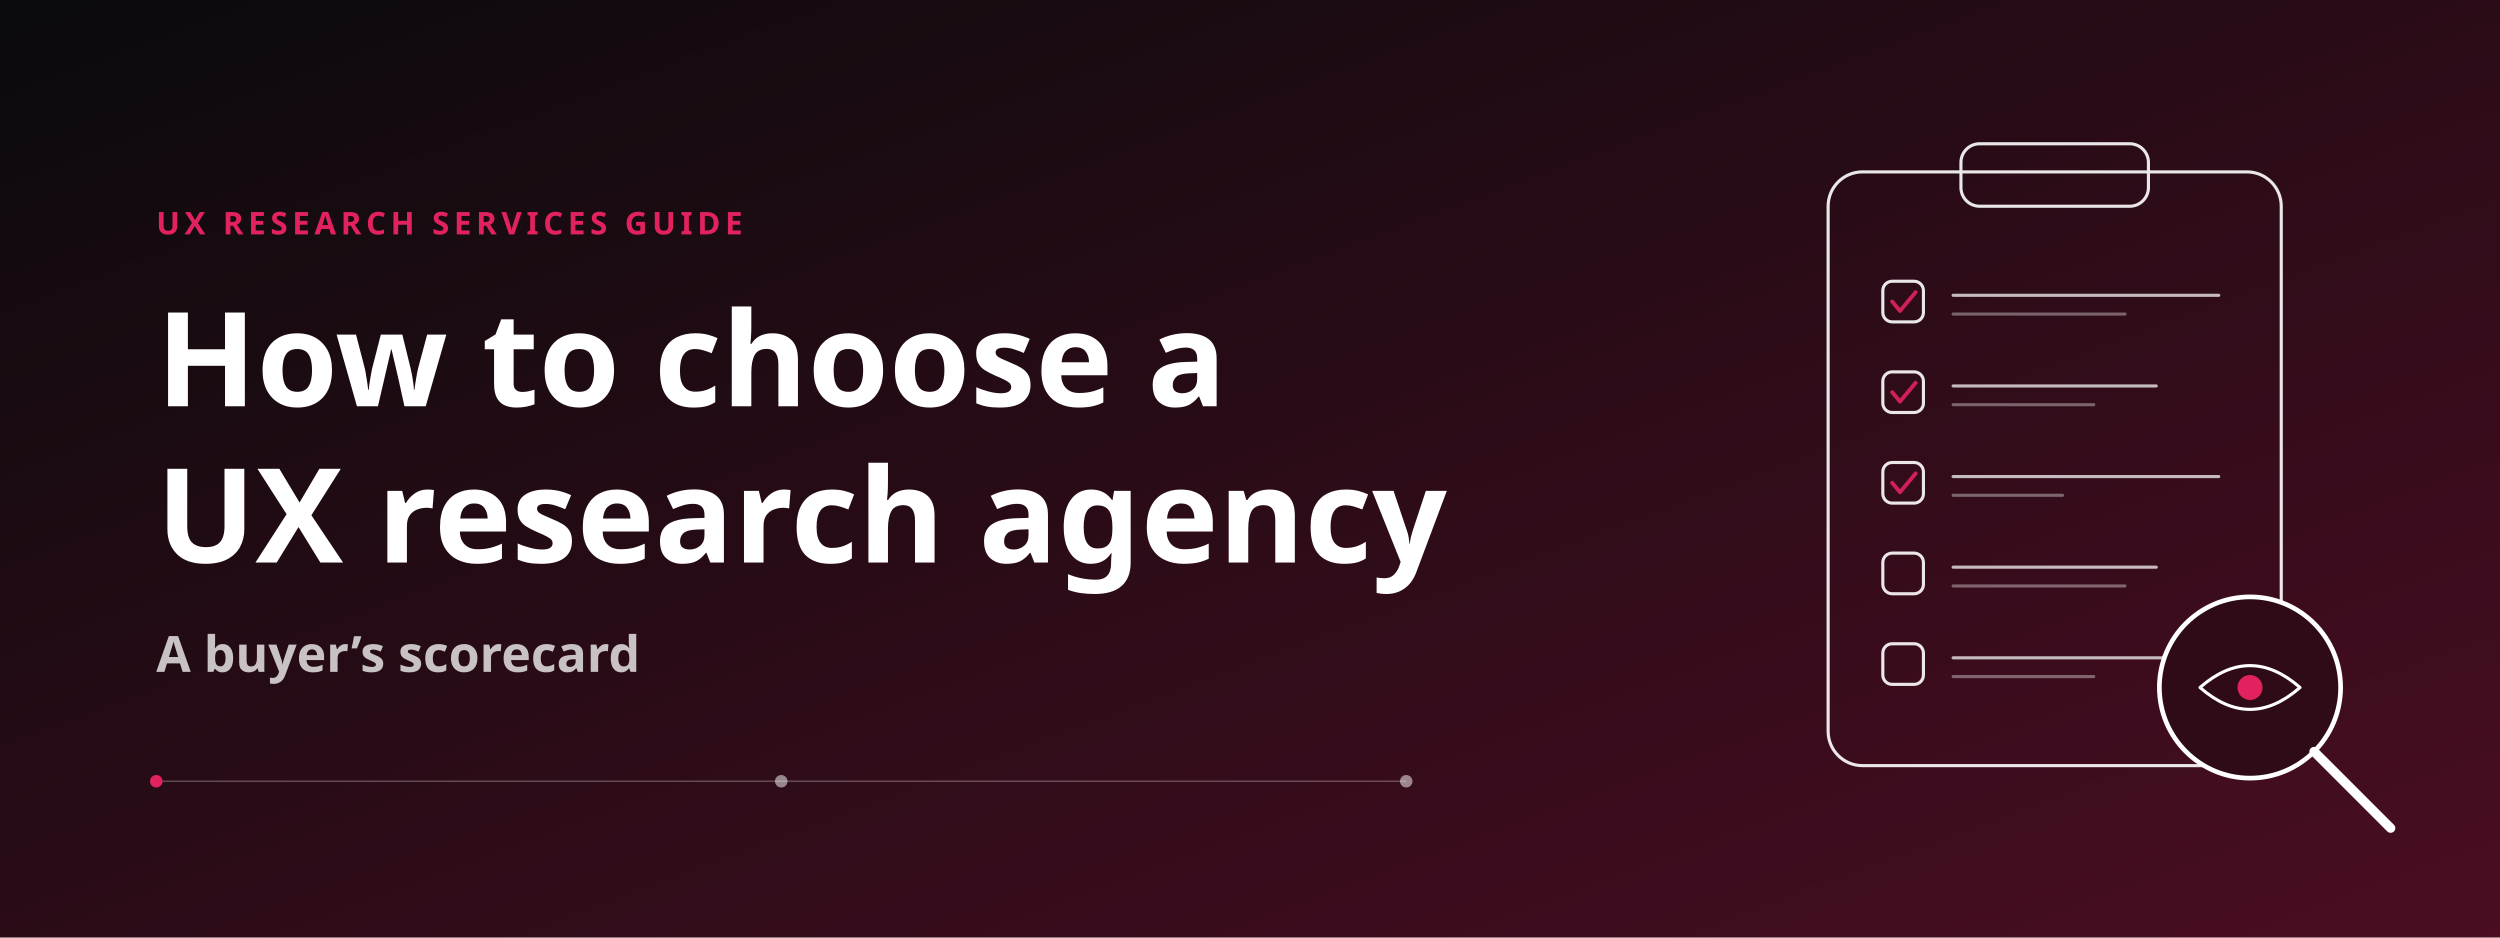
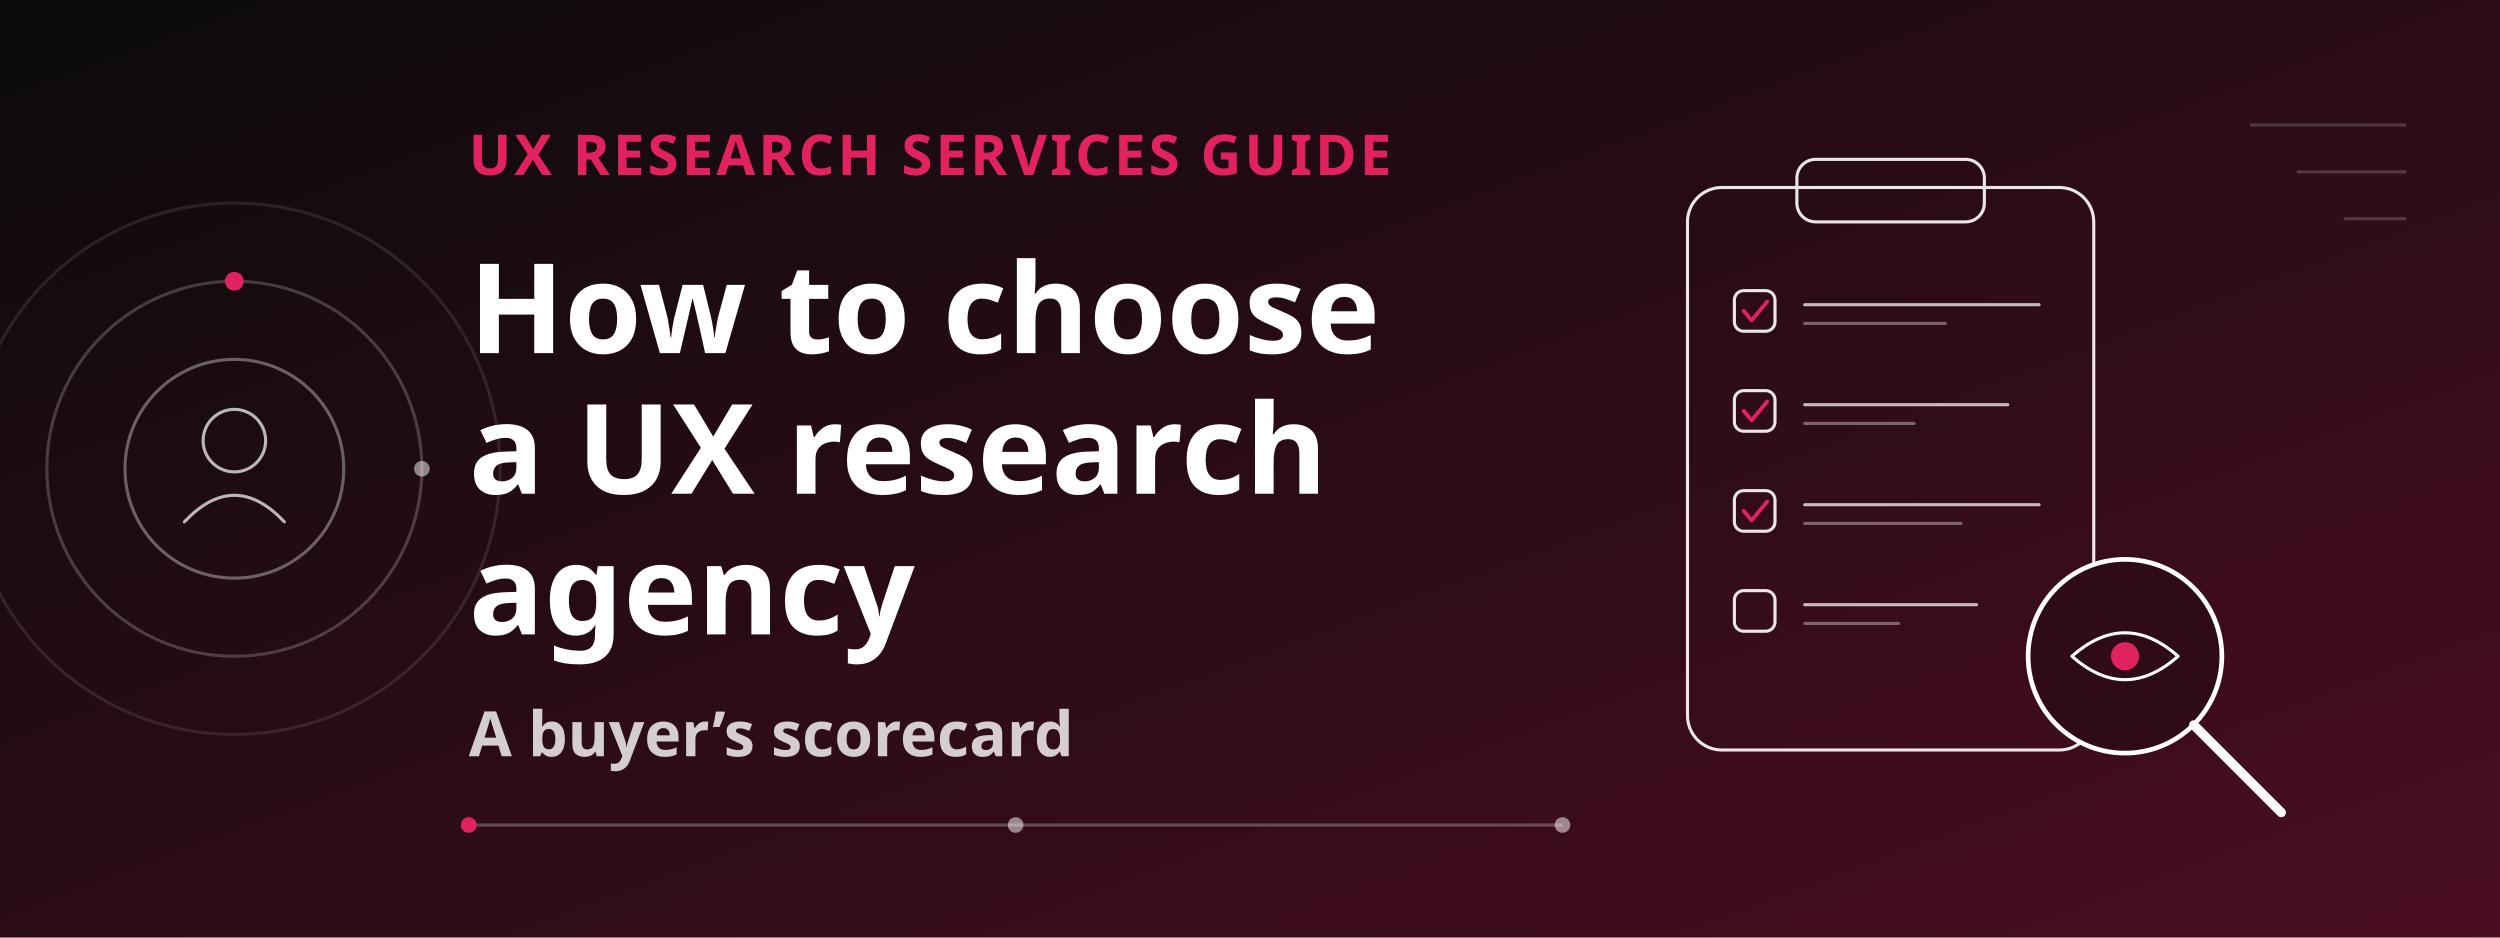
<svg xmlns="http://www.w3.org/2000/svg" viewBox="0 0 1600 600" width="1600" height="600" font-family="Manrope, system-ui, sans-serif">
  <defs>
    <linearGradient id="g" x1="0" y1="0" x2="1" y2="1">
      <stop offset="0" stop-color="#0A0A0C" />
      <stop offset="1" stop-color="#4a0d22" />
    </linearGradient>
  </defs>
  <rect width="1600" height="600" fill="url(#g)" />
-   <text x="100" y="150" font-size="20" font-weight="700" fill="#E2225F" letter-spacing="3">UX RESEARCH SERVICES GUIDE</text>
-   <text x="100" y="260" font-size="84" font-weight="800" fill="#FFFFFF">How to choose a</text>
-   <text x="100" y="360" font-size="84" font-weight="800" fill="#FFFFFF">UX research agency</text>
-   <text x="100" y="430" font-size="32" font-weight="600" fill="#FFFFFF" fill-opacity="0.75">A buyer’s scorecard</text>
-   <g opacity="0.9">
-     <rect x="1170" y="110" width="290" height="380" rx="22" fill="none" stroke="#FFFFFF" stroke-width="2" stroke-linecap="round" stroke-linejoin="round" />
-     <rect x="1255" y="92" width="120" height="40" rx="12" fill="none" stroke="#FFFFFF" stroke-width="2" stroke-linecap="round" stroke-linejoin="round" />
-     <rect x="1205" y="180" width="26" height="26" rx="6" fill="none" stroke="#FFFFFF" stroke-width="2" stroke-linecap="round" stroke-linejoin="round" />
-     <path d="M1211 193 l5 6 l10 -12" fill="none" stroke="#E2225F" stroke-width="2.5" stroke-linecap="round" stroke-linejoin="round" />
-     <line x1="1250" y1="189" x2="1420" y2="189" fill="none" stroke="#FFFFFF" stroke-width="2" stroke-linecap="round" stroke-linejoin="round" stroke-opacity="0.8" />
-     <line x1="1250" y1="201" x2="1360" y2="201" fill="none" stroke="#FFFFFF" stroke-width="2" stroke-linecap="round" stroke-linejoin="round" stroke-opacity="0.4" />
-     <rect x="1205" y="238" width="26" height="26" rx="6" fill="none" stroke="#FFFFFF" stroke-width="2" stroke-linecap="round" stroke-linejoin="round" />
-     <path d="M1211 251 l5 6 l10 -12" fill="none" stroke="#E2225F" stroke-width="2.5" stroke-linecap="round" stroke-linejoin="round" />
-     <line x1="1250" y1="247" x2="1380" y2="247" fill="none" stroke="#FFFFFF" stroke-width="2" stroke-linecap="round" stroke-linejoin="round" stroke-opacity="0.8" />
-     <line x1="1250" y1="259" x2="1340" y2="259" fill="none" stroke="#FFFFFF" stroke-width="2" stroke-linecap="round" stroke-linejoin="round" stroke-opacity="0.4" />
-     <rect x="1205" y="296" width="26" height="26" rx="6" fill="none" stroke="#FFFFFF" stroke-width="2" stroke-linecap="round" stroke-linejoin="round" />
-     <path d="M1211 309 l5 6 l10 -12" fill="none" stroke="#E2225F" stroke-width="2.5" stroke-linecap="round" stroke-linejoin="round" />
-     <line x1="1250" y1="305" x2="1420" y2="305" fill="none" stroke="#FFFFFF" stroke-width="2" stroke-linecap="round" stroke-linejoin="round" stroke-opacity="0.8" />
-     <line x1="1250" y1="317" x2="1320" y2="317" fill="none" stroke="#FFFFFF" stroke-width="2" stroke-linecap="round" stroke-linejoin="round" stroke-opacity="0.4" />
-     <rect x="1205" y="354" width="26" height="26" rx="6" fill="none" stroke="#FFFFFF" stroke-width="2" stroke-linecap="round" stroke-linejoin="round" />
-     <line x1="1250" y1="363" x2="1380" y2="363" fill="none" stroke="#FFFFFF" stroke-width="2" stroke-linecap="round" stroke-linejoin="round" stroke-opacity="0.8" />
-     <line x1="1250" y1="375" x2="1360" y2="375" fill="none" stroke="#FFFFFF" stroke-width="2" stroke-linecap="round" stroke-linejoin="round" stroke-opacity="0.4" />
-     <rect x="1205" y="412" width="26" height="26" rx="6" fill="none" stroke="#FFFFFF" stroke-width="2" stroke-linecap="round" stroke-linejoin="round" />
-     <line x1="1250" y1="421" x2="1420" y2="421" fill="none" stroke="#FFFFFF" stroke-width="2" stroke-linecap="round" stroke-linejoin="round" stroke-opacity="0.8" />
-     <line x1="1250" y1="433" x2="1340" y2="433" fill="none" stroke="#FFFFFF" stroke-width="2" stroke-linecap="round" stroke-linejoin="round" stroke-opacity="0.4" />
+   <g fill="none" stroke="#FFFFFF" stroke-linecap="round" stroke-linejoin="round" stroke-width="2">
+     <circle cx="150" cy="300" r="70" stroke-opacity="0.35" />
+     <circle cx="150" cy="300" r="120" stroke-opacity="0.2" />
+     <circle cx="150" cy="300" r="170" stroke-opacity="0.1" />
+     <circle cx="150" cy="282" r="20" stroke-opacity="0.7" />
+     <path d="M118 334 q32 -34 64 0" stroke-opacity="0.7" />
  </g>
-   <circle cx="1440" cy="440" r="58" fill="#2e0b17" stroke="#FFFFFF" stroke-width="3" stroke-linecap="round" stroke-linejoin="round" />
-   <line x1="1481" y1="481" x2="1530" y2="530" fill="none" stroke="#FFFFFF" stroke-width="6" stroke-linecap="round" stroke-linejoin="round" />
-   <path d="M1408 440 q32 -28 64 0 q-32 28 -64 0 z" fill="none" stroke="#FFFFFF" stroke-width="2" stroke-linecap="round" stroke-linejoin="round" />
-   <circle cx="1440" cy="440" r="8" fill="#E2225F" />
-   <path d="M100 500 H900" stroke="#FFFFFF" stroke-opacity="0.25" />
-   <circle cx="100" cy="500" r="4" fill="#E2225F" />
-   <circle cx="500" cy="500" r="4" fill="#FFFFFF" fill-opacity="0.5" />
-   <circle cx="900" cy="500" r="4" fill="#FFFFFF" fill-opacity="0.5" />
+   <circle cx="150" cy="180" r="6" fill="#E2225F" />
+   <circle cx="270" cy="300" r="5" fill="#FFFFFF" fill-opacity="0.5" />
+   <text x="300" y="112" font-size="36" font-weight="800" fill="#E2225F" letter-spacing="2">UX RESEARCH SERVICES GUIDE</text>
+   <text x="300" y="226" font-size="80" font-weight="800" fill="#FFFFFF">How to choose</text>
+   <text x="300" y="316" font-size="80" font-weight="800" fill="#FFFFFF">a UX research</text>
+   <text x="300" y="406" font-size="80" font-weight="800" fill="#FFFFFF">agency</text>
+   <text x="300" y="484" font-size="40" font-weight="700" fill="#FFFFFF" fill-opacity="0.8">A buyer’s scorecard</text>
+   <path d="M300 528 H1000" stroke="#FFFFFF" stroke-opacity="0.25" stroke-width="2" />
+   <circle cx="300" cy="528" r="5" fill="#E2225F" />
+   <circle cx="650" cy="528" r="5" fill="#FFFFFF" fill-opacity="0.5" />
+   <circle cx="1000" cy="528" r="5" fill="#FFFFFF" fill-opacity="0.5" />
+   <g fill="none" stroke="#FFFFFF" stroke-width="2" stroke-linecap="round" stroke-linejoin="round" opacity="0.9">
+     <rect x="1080" y="120" width="260" height="360" rx="22" />
+     <rect x="1150" y="102" width="120" height="40" rx="12" />
+     <rect x="1110" y="186" width="26" height="26" rx="6" />
+     <rect x="1110" y="250" width="26" height="26" rx="6" />
+     <rect x="1110" y="314" width="26" height="26" rx="6" />
+     <rect x="1110" y="378" width="26" height="26" rx="6" />
+     <path d="M1155 195 H1305 M1155 259 H1285 M1155 323 H1305 M1155 387 H1265" stroke-opacity="0.8" />
+     <path d="M1155 207 H1245 M1155 271 H1225 M1155 335 H1255 M1155 399 H1215" stroke-opacity="0.4" />
+   </g>
+   <path d="M1116 199 l5 6 l10 -12 M1116 263 l5 6 l10 -12 M1116 327 l5 6 l10 -12" fill="none" stroke="#E2225F" stroke-width="2.5" stroke-linecap="round" stroke-linejoin="round" />
+   <circle cx="1360" cy="420" r="62" fill="#2e0b17" stroke="#FFFFFF" stroke-width="3" />
+   <path d="M1404 464 L1460 520" fill="none" stroke="#FFFFFF" stroke-width="6" stroke-linecap="round" />
+   <path d="M1326 420 q34 -30 68 0 q-34 30 -68 0 z" fill="none" stroke="#FFFFFF" stroke-width="2" stroke-linejoin="round" />
+   <circle cx="1360" cy="420" r="9" fill="#E2225F" />
+   <g fill="none" stroke="#FFFFFF" stroke-opacity="0.18" stroke-width="2">
+     <path d="M1440 80 h100 M1470 110 h70 M1500 140 h40" />
+   </g>
</svg>
